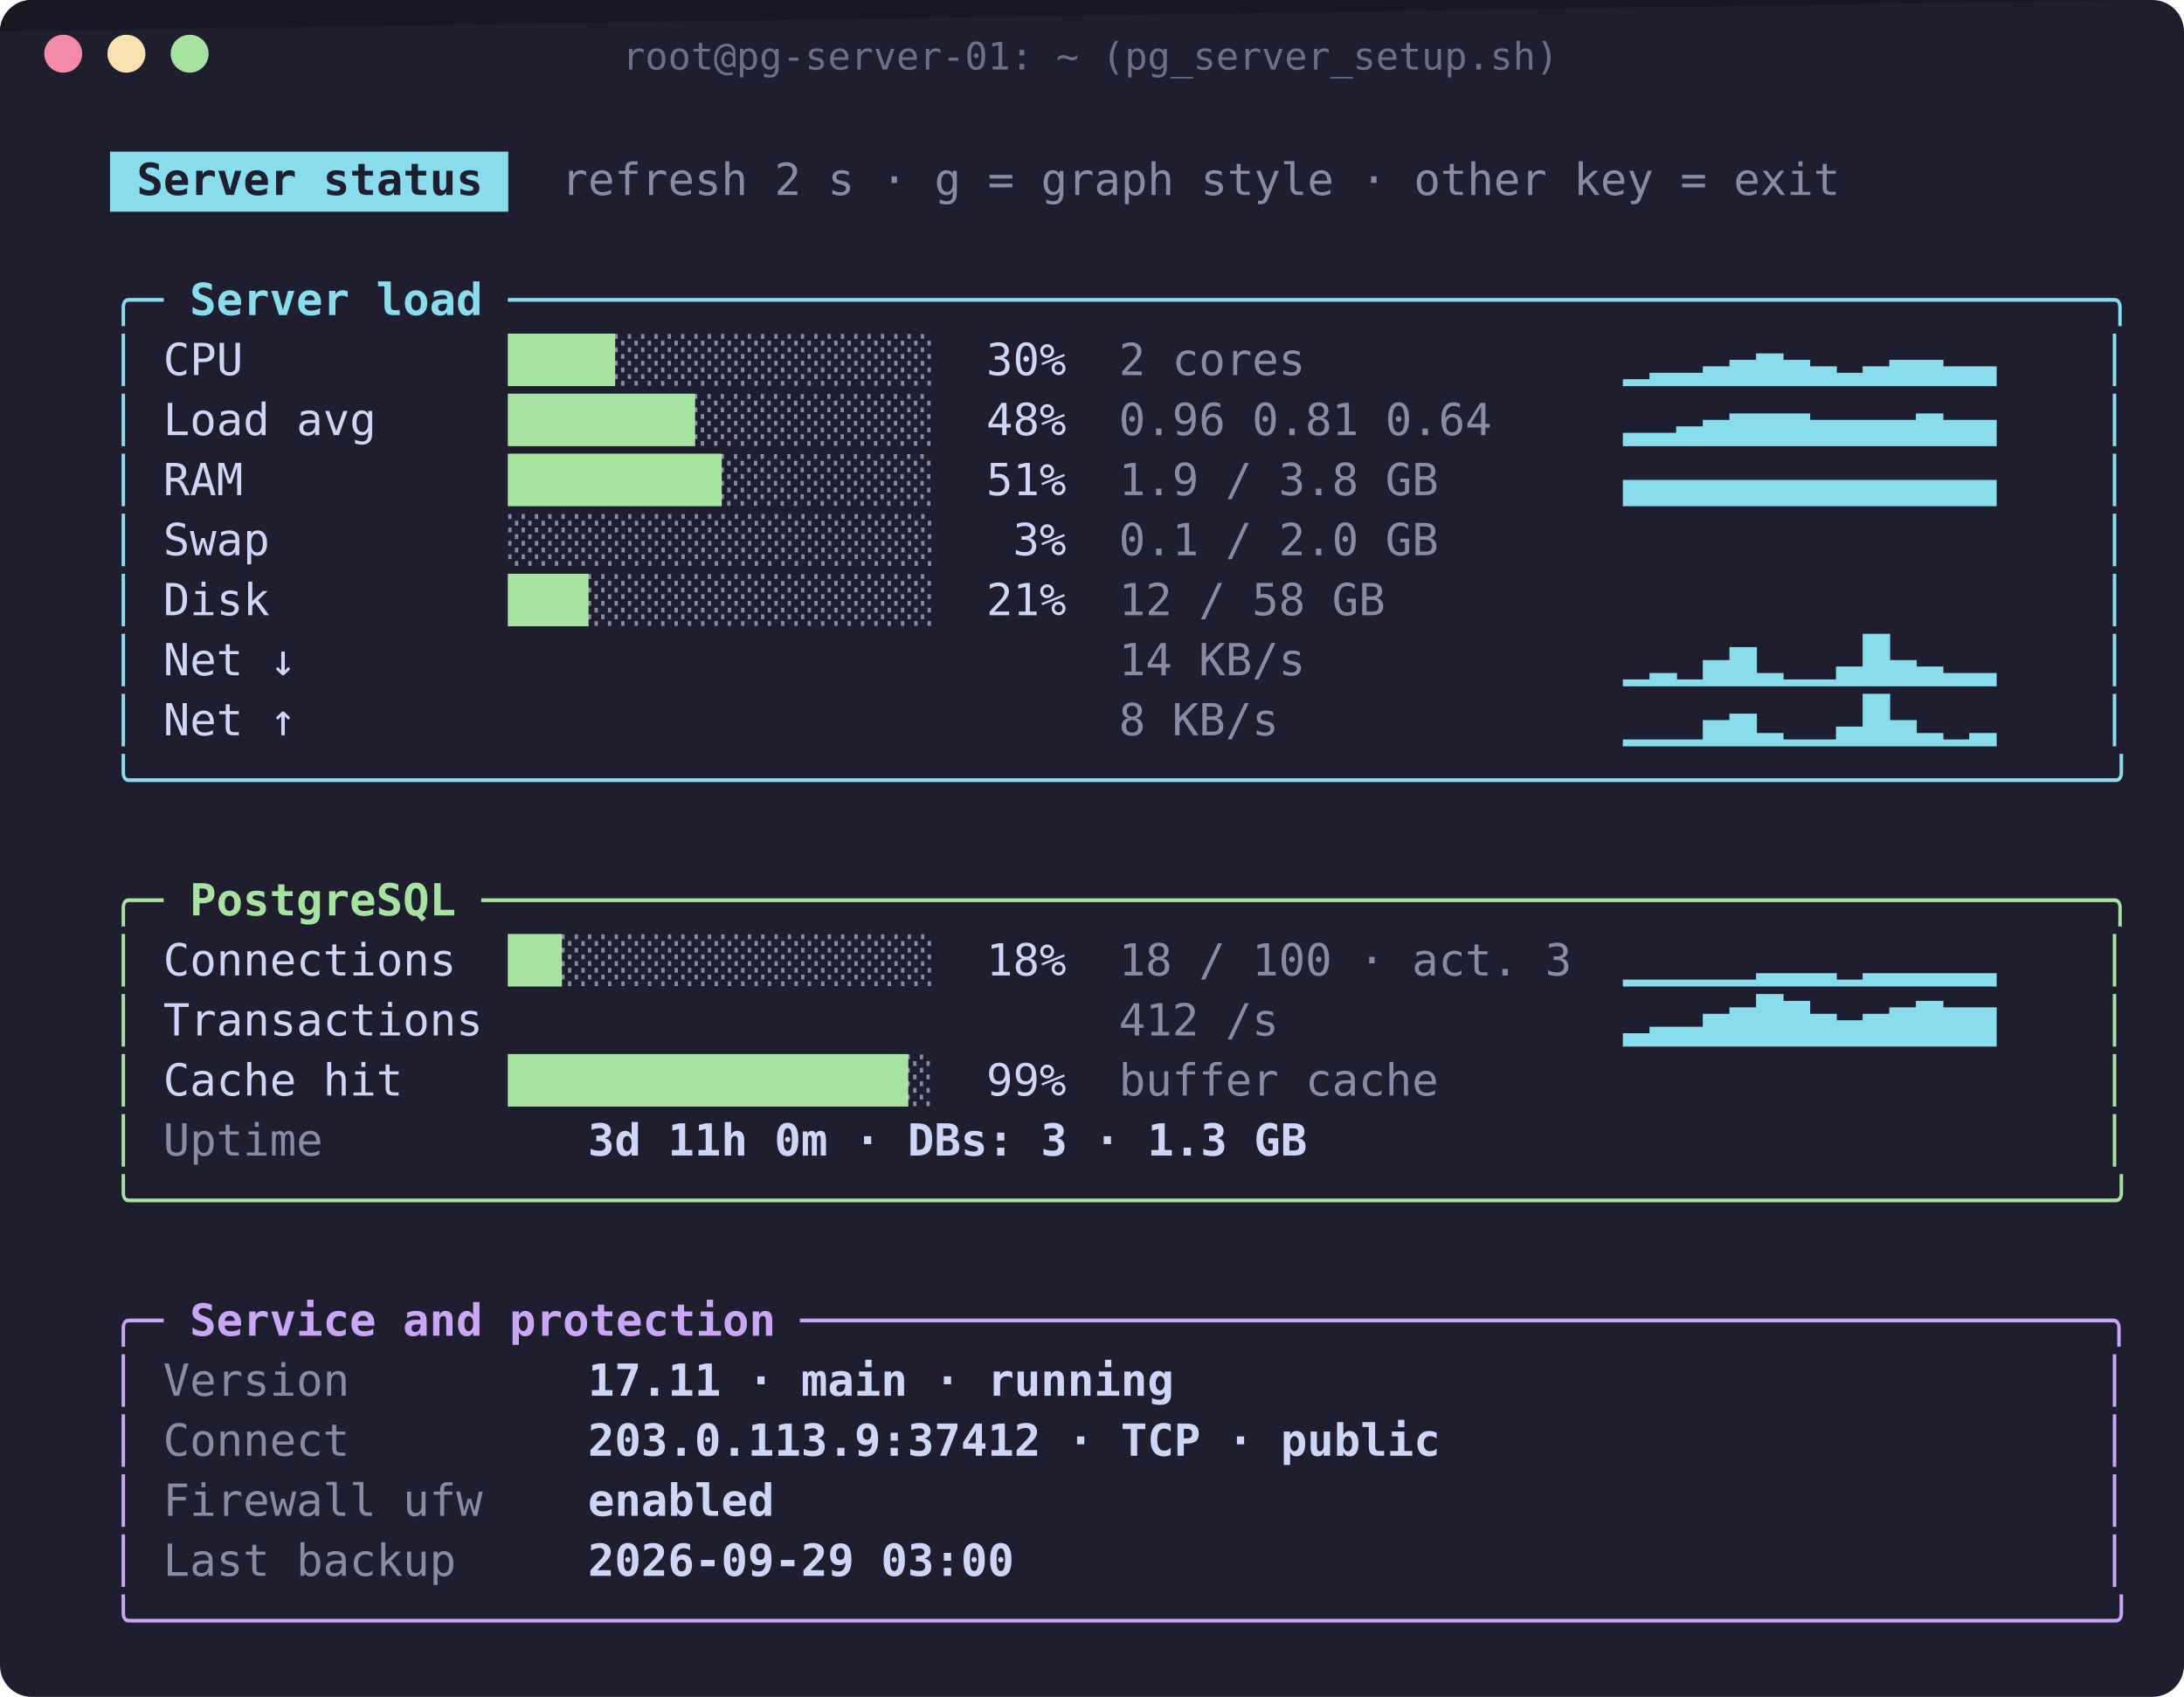
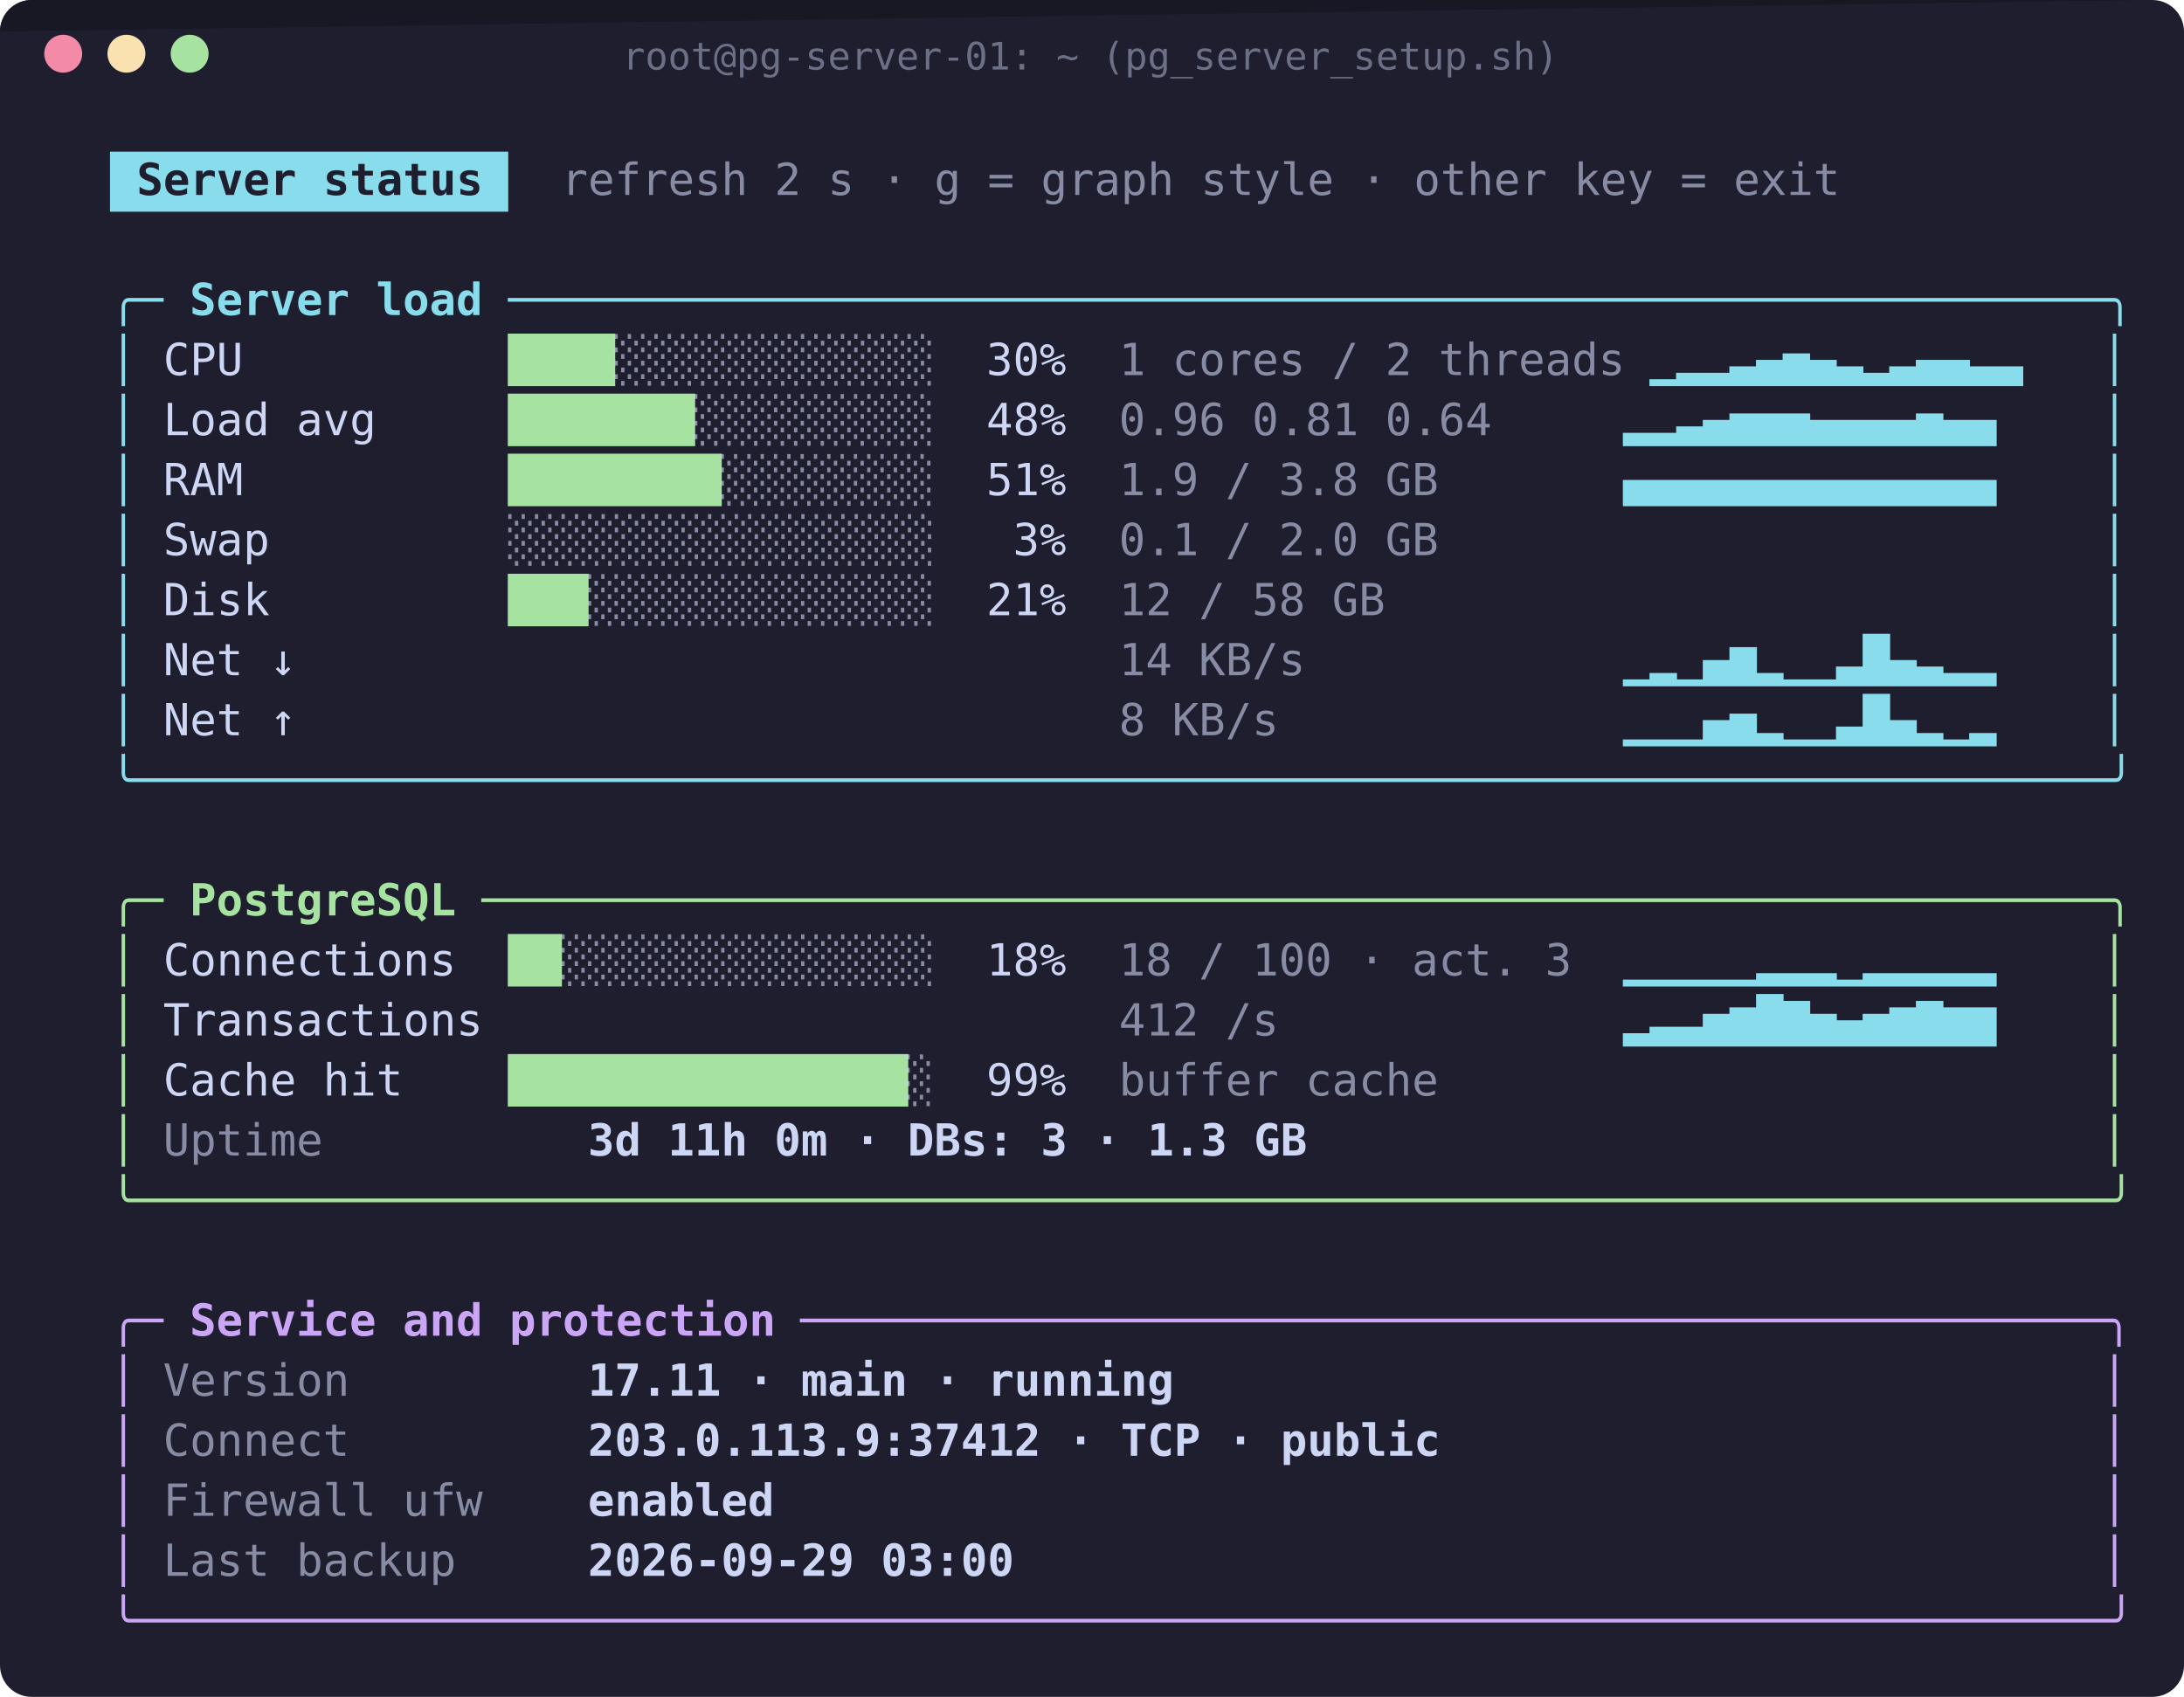
<svg xmlns="http://www.w3.org/2000/svg" width="691" height="537" viewBox="0 0 691 537" role="img" aria-label="root@pg-server-01: ~ (pg_server_setup.sh)">
  <rect width="100%" height="100%" rx="10" fill="#1e1e2e" />
  <path d="M0 10a10 10 0 0 1 10-10h671p10 10v24H0z" fill="#181825" />
  <circle cx="20" cy="17" r="6" fill="#f38ba8" />
  <circle cx="40" cy="17" r="6" fill="#f9e2af" />
  <circle cx="60" cy="17" r="6" fill="#a6e3a1" />
  <text x="345" y="22" fill="#6c7086" font-size="12" text-anchor="middle" font-family="'JetBrains Mono','DejaVu Sans Mono',Menlo,Consolas,monospace">root@pg-server-01: ~ (pg_server_setup.sh)</text>
  <g font-family="'JetBrains Mono','DejaVu Sans Mono',Menlo,Consolas,monospace" font-size="14">
    <rect x="34.8" y="48.0" width="126.0" height="19.0" fill="#89dceb" />
    <text x="34.8" y="61.7" fill="#1e1e2e" font-weight="bold" textLength="126.0" lengthAdjust="spacingAndGlyphs" xml:space="preserve"> Server status </text>
    <text x="177.6" y="61.7" fill="#cdd6f4" opacity="0.6" textLength="403.2" lengthAdjust="spacingAndGlyphs" xml:space="preserve">refresh 2 s · g = graph style · other key = exit</text>
    <text x="34.8" y="99.7" fill="#89dceb" font-weight="bold" textLength="16.8" lengthAdjust="spacingAndGlyphs" xml:space="preserve">╭─</text>
    <text x="60.0" y="99.7" fill="#89dceb" font-weight="bold" textLength="92.4" lengthAdjust="spacingAndGlyphs" xml:space="preserve">Server load</text>
    <text x="160.8" y="99.7" fill="#89dceb" font-weight="bold" textLength="512.4" lengthAdjust="spacingAndGlyphs" xml:space="preserve">────────────────────────────────────────────────────────────╮</text>
    <text x="34.8" y="118.7" fill="#89dceb" font-weight="bold" textLength="8.4" lengthAdjust="spacingAndGlyphs" xml:space="preserve">│</text>
    <text x="43.2" y="118.7" fill="#cdd6f4" textLength="117.6" lengthAdjust="spacingAndGlyphs" xml:space="preserve"> CPU          </text>
    <text x="160.8" y="118.7" fill="#a6e3a1" font-weight="bold" textLength="33.6" lengthAdjust="spacingAndGlyphs" xml:space="preserve">████</text>
    <text x="194.4" y="118.7" fill="#cdd6f4" opacity="0.6" textLength="100.8" lengthAdjust="spacingAndGlyphs" xml:space="preserve">░░░░░░░░░░░░</text>
    <text x="295.2" y="118.7" fill="#cdd6f4" textLength="58.8" lengthAdjust="spacingAndGlyphs" xml:space="preserve">  30%  </text>
-     <text x="354.0" y="118.7" fill="#cdd6f4" opacity="0.6" textLength="151.2" lengthAdjust="spacingAndGlyphs" xml:space="preserve">2 cores           </text>
-     <text x="513.6" y="118.7" fill="#89dceb" font-weight="bold" textLength="117.6" lengthAdjust="spacingAndGlyphs" xml:space="preserve">▁▂▂▃▄▅▄▃▂▃▄▄▃▃</text>
+     <text x="354.0" y="118.7" fill="#cdd6f4" opacity="0.6" textLength="159.6" lengthAdjust="spacingAndGlyphs" xml:space="preserve">1 cores / 2 threads</text>
+     <text x="522.0" y="118.7" fill="#89dceb" font-weight="bold" textLength="117.6" lengthAdjust="spacingAndGlyphs" xml:space="preserve">▁▂▂▃▄▅▄▃▂▃▄▄▃▃</text>
    <text x="664.8" y="118.7" fill="#89dceb" font-weight="bold" textLength="8.4" lengthAdjust="spacingAndGlyphs" xml:space="preserve">│</text>
    <text x="34.8" y="137.7" fill="#89dceb" font-weight="bold" textLength="8.4" lengthAdjust="spacingAndGlyphs" xml:space="preserve">│</text>
    <text x="43.2" y="137.7" fill="#cdd6f4" textLength="117.6" lengthAdjust="spacingAndGlyphs" xml:space="preserve"> Load avg     </text>
    <text x="160.8" y="137.7" fill="#a6e3a1" font-weight="bold" textLength="58.8" lengthAdjust="spacingAndGlyphs" xml:space="preserve">███████</text>
    <text x="219.6" y="137.7" fill="#cdd6f4" opacity="0.6" textLength="75.6" lengthAdjust="spacingAndGlyphs" xml:space="preserve">░░░░░░░░░</text>
    <text x="295.2" y="137.7" fill="#cdd6f4" textLength="58.8" lengthAdjust="spacingAndGlyphs" xml:space="preserve">  48%  </text>
    <text x="354.0" y="137.7" fill="#cdd6f4" opacity="0.6" textLength="151.2" lengthAdjust="spacingAndGlyphs" xml:space="preserve">0.96 0.81 0.64    </text>
    <text x="513.6" y="137.7" fill="#89dceb" font-weight="bold" textLength="117.6" lengthAdjust="spacingAndGlyphs" xml:space="preserve">▂▂▃▄▅▅▅▄▄▄▄▅▄▄</text>
    <text x="664.8" y="137.7" fill="#89dceb" font-weight="bold" textLength="8.4" lengthAdjust="spacingAndGlyphs" xml:space="preserve">│</text>
    <text x="34.8" y="156.7" fill="#89dceb" font-weight="bold" textLength="8.4" lengthAdjust="spacingAndGlyphs" xml:space="preserve">│</text>
    <text x="43.2" y="156.7" fill="#cdd6f4" textLength="117.6" lengthAdjust="spacingAndGlyphs" xml:space="preserve"> RAM          </text>
    <text x="160.8" y="156.7" fill="#a6e3a1" font-weight="bold" textLength="67.2" lengthAdjust="spacingAndGlyphs" xml:space="preserve">████████</text>
    <text x="228.0" y="156.7" fill="#cdd6f4" opacity="0.6" textLength="67.2" lengthAdjust="spacingAndGlyphs" xml:space="preserve">░░░░░░░░</text>
    <text x="295.2" y="156.7" fill="#cdd6f4" textLength="58.8" lengthAdjust="spacingAndGlyphs" xml:space="preserve">  51%  </text>
    <text x="354.0" y="156.7" fill="#cdd6f4" opacity="0.6" textLength="151.2" lengthAdjust="spacingAndGlyphs" xml:space="preserve">1.9 / 3.8 GB      </text>
    <text x="513.6" y="156.7" fill="#89dceb" font-weight="bold" textLength="117.6" lengthAdjust="spacingAndGlyphs" xml:space="preserve">▄▄▄▄▄▄▄▄▄▄▄▄▄▄</text>
    <text x="664.8" y="156.7" fill="#89dceb" font-weight="bold" textLength="8.4" lengthAdjust="spacingAndGlyphs" xml:space="preserve">│</text>
    <text x="34.8" y="175.7" fill="#89dceb" font-weight="bold" textLength="8.4" lengthAdjust="spacingAndGlyphs" xml:space="preserve">│</text>
    <text x="43.2" y="175.7" fill="#cdd6f4" textLength="117.6" lengthAdjust="spacingAndGlyphs" xml:space="preserve"> Swap         </text>
    <text x="160.8" y="175.7" fill="#cdd6f4" opacity="0.6" textLength="134.4" lengthAdjust="spacingAndGlyphs" xml:space="preserve">░░░░░░░░░░░░░░░░</text>
    <text x="295.2" y="175.7" fill="#cdd6f4" textLength="58.8" lengthAdjust="spacingAndGlyphs" xml:space="preserve">   3%  </text>
    <text x="354.0" y="175.7" fill="#cdd6f4" opacity="0.6" textLength="151.2" lengthAdjust="spacingAndGlyphs" xml:space="preserve">0.1 / 2.0 GB      </text>
    <text x="664.8" y="175.7" fill="#89dceb" font-weight="bold" textLength="8.4" lengthAdjust="spacingAndGlyphs" xml:space="preserve">│</text>
    <text x="34.8" y="194.7" fill="#89dceb" font-weight="bold" textLength="8.4" lengthAdjust="spacingAndGlyphs" xml:space="preserve">│</text>
    <text x="43.2" y="194.7" fill="#cdd6f4" textLength="117.6" lengthAdjust="spacingAndGlyphs" xml:space="preserve"> Disk         </text>
    <text x="160.8" y="194.7" fill="#a6e3a1" font-weight="bold" textLength="25.2" lengthAdjust="spacingAndGlyphs" xml:space="preserve">███</text>
    <text x="186.0" y="194.7" fill="#cdd6f4" opacity="0.6" textLength="109.2" lengthAdjust="spacingAndGlyphs" xml:space="preserve">░░░░░░░░░░░░░</text>
    <text x="295.2" y="194.7" fill="#cdd6f4" textLength="58.8" lengthAdjust="spacingAndGlyphs" xml:space="preserve">  21%  </text>
    <text x="354.0" y="194.7" fill="#cdd6f4" opacity="0.6" textLength="151.2" lengthAdjust="spacingAndGlyphs" xml:space="preserve">12 / 58 GB        </text>
    <text x="664.8" y="194.7" fill="#89dceb" font-weight="bold" textLength="8.4" lengthAdjust="spacingAndGlyphs" xml:space="preserve">│</text>
    <text x="34.8" y="213.7" fill="#89dceb" font-weight="bold" textLength="8.4" lengthAdjust="spacingAndGlyphs" xml:space="preserve">│</text>
    <text x="43.2" y="213.7" fill="#cdd6f4" textLength="310.8" lengthAdjust="spacingAndGlyphs" xml:space="preserve"> Net ↓                               </text>
    <text x="354.0" y="213.7" fill="#cdd6f4" opacity="0.6" textLength="151.2" lengthAdjust="spacingAndGlyphs" xml:space="preserve">14 KB/s           </text>
    <text x="513.6" y="213.7" fill="#89dceb" font-weight="bold" textLength="117.6" lengthAdjust="spacingAndGlyphs" xml:space="preserve">▁▂▁▄▆▂▁▁▃█▄▃▂▂</text>
    <text x="664.8" y="213.7" fill="#89dceb" font-weight="bold" textLength="8.4" lengthAdjust="spacingAndGlyphs" xml:space="preserve">│</text>
    <text x="34.8" y="232.7" fill="#89dceb" font-weight="bold" textLength="8.4" lengthAdjust="spacingAndGlyphs" xml:space="preserve">│</text>
    <text x="43.2" y="232.7" fill="#cdd6f4" textLength="310.8" lengthAdjust="spacingAndGlyphs" xml:space="preserve"> Net ↑                               </text>
    <text x="354.0" y="232.7" fill="#cdd6f4" opacity="0.6" textLength="151.2" lengthAdjust="spacingAndGlyphs" xml:space="preserve">8 KB/s            </text>
    <text x="513.6" y="232.7" fill="#89dceb" font-weight="bold" textLength="117.6" lengthAdjust="spacingAndGlyphs" xml:space="preserve">▁▁▁▄▅▂▁▁▃█▄▂▁▂</text>
    <text x="664.8" y="232.7" fill="#89dceb" font-weight="bold" textLength="8.4" lengthAdjust="spacingAndGlyphs" xml:space="preserve">│</text>
    <text x="34.8" y="251.7" fill="#89dceb" font-weight="bold" textLength="638.4" lengthAdjust="spacingAndGlyphs" xml:space="preserve">╰──────────────────────────────────────────────────────────────────────────╯</text>
    <text x="34.8" y="289.7" fill="#a6e3a1" font-weight="bold" textLength="16.8" lengthAdjust="spacingAndGlyphs" xml:space="preserve">╭─</text>
    <text x="60.0" y="289.7" fill="#a6e3a1" font-weight="bold" textLength="84.0" lengthAdjust="spacingAndGlyphs" xml:space="preserve">PostgreSQL</text>
    <text x="152.4" y="289.7" fill="#a6e3a1" font-weight="bold" textLength="520.8" lengthAdjust="spacingAndGlyphs" xml:space="preserve">─────────────────────────────────────────────────────────────╮</text>
    <text x="34.8" y="308.7" fill="#a6e3a1" font-weight="bold" textLength="8.4" lengthAdjust="spacingAndGlyphs" xml:space="preserve">│</text>
    <text x="43.2" y="308.7" fill="#cdd6f4" textLength="117.6" lengthAdjust="spacingAndGlyphs" xml:space="preserve"> Connections  </text>
    <text x="160.8" y="308.7" fill="#a6e3a1" font-weight="bold" textLength="16.8" lengthAdjust="spacingAndGlyphs" xml:space="preserve">██</text>
    <text x="177.6" y="308.7" fill="#cdd6f4" opacity="0.6" textLength="117.6" lengthAdjust="spacingAndGlyphs" xml:space="preserve">░░░░░░░░░░░░░░</text>
    <text x="295.2" y="308.7" fill="#cdd6f4" textLength="58.8" lengthAdjust="spacingAndGlyphs" xml:space="preserve">  18%  </text>
    <text x="354.0" y="308.7" fill="#cdd6f4" opacity="0.6" textLength="151.2" lengthAdjust="spacingAndGlyphs" xml:space="preserve">18 / 100 · act. 3 </text>
    <text x="513.6" y="308.7" fill="#89dceb" font-weight="bold" textLength="117.6" lengthAdjust="spacingAndGlyphs" xml:space="preserve">▁▁▁▁▁▂▂▂▁▂▂▂▂▂</text>
    <text x="664.8" y="308.7" fill="#a6e3a1" font-weight="bold" textLength="8.4" lengthAdjust="spacingAndGlyphs" xml:space="preserve">│</text>
    <text x="34.8" y="327.7" fill="#a6e3a1" font-weight="bold" textLength="8.4" lengthAdjust="spacingAndGlyphs" xml:space="preserve">│</text>
    <text x="43.2" y="327.7" fill="#cdd6f4" textLength="310.8" lengthAdjust="spacingAndGlyphs" xml:space="preserve"> Transactions                        </text>
    <text x="354.0" y="327.7" fill="#cdd6f4" opacity="0.6" textLength="151.2" lengthAdjust="spacingAndGlyphs" xml:space="preserve">412 /s            </text>
    <text x="513.6" y="327.7" fill="#89dceb" font-weight="bold" textLength="117.6" lengthAdjust="spacingAndGlyphs" xml:space="preserve">▂▃▃▅▆█▇▅▄▅▆▇▆▆</text>
    <text x="664.8" y="327.7" fill="#a6e3a1" font-weight="bold" textLength="8.4" lengthAdjust="spacingAndGlyphs" xml:space="preserve">│</text>
    <text x="34.8" y="346.7" fill="#a6e3a1" font-weight="bold" textLength="8.4" lengthAdjust="spacingAndGlyphs" xml:space="preserve">│</text>
    <text x="43.2" y="346.7" fill="#cdd6f4" textLength="117.6" lengthAdjust="spacingAndGlyphs" xml:space="preserve"> Cache hit    </text>
    <text x="160.8" y="346.7" fill="#a6e3a1" font-weight="bold" textLength="126.0" lengthAdjust="spacingAndGlyphs" xml:space="preserve">███████████████</text>
    <text x="286.8" y="346.7" fill="#cdd6f4" opacity="0.6" textLength="8.4" lengthAdjust="spacingAndGlyphs" xml:space="preserve">░</text>
    <text x="295.2" y="346.7" fill="#cdd6f4" textLength="58.8" lengthAdjust="spacingAndGlyphs" xml:space="preserve">  99%  </text>
    <text x="354.0" y="346.7" fill="#cdd6f4" opacity="0.6" textLength="151.2" lengthAdjust="spacingAndGlyphs" xml:space="preserve">buffer cache      </text>
    <text x="664.8" y="346.7" fill="#a6e3a1" font-weight="bold" textLength="8.4" lengthAdjust="spacingAndGlyphs" xml:space="preserve">│</text>
    <text x="34.8" y="365.7" fill="#a6e3a1" font-weight="bold" textLength="8.4" lengthAdjust="spacingAndGlyphs" xml:space="preserve">│</text>
    <text x="51.6" y="365.7" fill="#cdd6f4" opacity="0.6" textLength="50.4" lengthAdjust="spacingAndGlyphs" xml:space="preserve">Uptime</text>
    <text x="186.0" y="365.7" fill="#cdd6f4" font-weight="bold" textLength="226.8" lengthAdjust="spacingAndGlyphs" xml:space="preserve">3d 11h 0m · DBs: 3 · 1.3 GB</text>
    <text x="664.8" y="365.7" fill="#a6e3a1" font-weight="bold" textLength="8.4" lengthAdjust="spacingAndGlyphs" xml:space="preserve">│</text>
    <text x="34.8" y="384.7" fill="#a6e3a1" font-weight="bold" textLength="638.4" lengthAdjust="spacingAndGlyphs" xml:space="preserve">╰──────────────────────────────────────────────────────────────────────────╯</text>
    <text x="34.8" y="422.7" fill="#cba6f7" font-weight="bold" textLength="16.8" lengthAdjust="spacingAndGlyphs" xml:space="preserve">╭─</text>
    <text x="60.0" y="422.7" fill="#cba6f7" font-weight="bold" textLength="184.8" lengthAdjust="spacingAndGlyphs" xml:space="preserve">Service and protection</text>
    <text x="253.2" y="422.7" fill="#cba6f7" font-weight="bold" textLength="420.0" lengthAdjust="spacingAndGlyphs" xml:space="preserve">─────────────────────────────────────────────────╮</text>
    <text x="34.8" y="441.7" fill="#cba6f7" font-weight="bold" textLength="8.4" lengthAdjust="spacingAndGlyphs" xml:space="preserve">│</text>
    <text x="51.6" y="441.7" fill="#cdd6f4" opacity="0.6" textLength="58.8" lengthAdjust="spacingAndGlyphs" xml:space="preserve">Version</text>
    <text x="186.0" y="441.7" fill="#cdd6f4" font-weight="bold" textLength="184.8" lengthAdjust="spacingAndGlyphs" xml:space="preserve">17.11 · main · running</text>
    <text x="664.8" y="441.7" fill="#cba6f7" font-weight="bold" textLength="8.4" lengthAdjust="spacingAndGlyphs" xml:space="preserve">│</text>
    <text x="34.8" y="460.7" fill="#cba6f7" font-weight="bold" textLength="8.4" lengthAdjust="spacingAndGlyphs" xml:space="preserve">│</text>
    <text x="51.6" y="460.7" fill="#cdd6f4" opacity="0.6" textLength="58.8" lengthAdjust="spacingAndGlyphs" xml:space="preserve">Connect</text>
    <text x="186.0" y="460.7" fill="#cdd6f4" font-weight="bold" textLength="268.8" lengthAdjust="spacingAndGlyphs" xml:space="preserve">203.0.113.9:37412 · TCP · public</text>
    <text x="664.8" y="460.7" fill="#cba6f7" font-weight="bold" textLength="8.4" lengthAdjust="spacingAndGlyphs" xml:space="preserve">│</text>
    <text x="34.8" y="479.7" fill="#cba6f7" font-weight="bold" textLength="8.4" lengthAdjust="spacingAndGlyphs" xml:space="preserve">│</text>
    <text x="51.6" y="479.7" fill="#cdd6f4" opacity="0.6" textLength="100.8" lengthAdjust="spacingAndGlyphs" xml:space="preserve">Firewall ufw</text>
    <text x="186.0" y="479.7" fill="#cdd6f4" font-weight="bold" textLength="58.8" lengthAdjust="spacingAndGlyphs" xml:space="preserve">enabled</text>
    <text x="664.8" y="479.7" fill="#cba6f7" font-weight="bold" textLength="8.4" lengthAdjust="spacingAndGlyphs" xml:space="preserve">│</text>
    <text x="34.8" y="498.7" fill="#cba6f7" font-weight="bold" textLength="8.4" lengthAdjust="spacingAndGlyphs" xml:space="preserve">│</text>
    <text x="51.6" y="498.7" fill="#cdd6f4" opacity="0.6" textLength="92.4" lengthAdjust="spacingAndGlyphs" xml:space="preserve">Last backup</text>
    <text x="186.0" y="498.7" fill="#cdd6f4" font-weight="bold" textLength="134.4" lengthAdjust="spacingAndGlyphs" xml:space="preserve">2026-09-29 03:00</text>
    <text x="664.8" y="498.7" fill="#cba6f7" font-weight="bold" textLength="8.4" lengthAdjust="spacingAndGlyphs" xml:space="preserve">│</text>
    <text x="34.8" y="517.7" fill="#cba6f7" font-weight="bold" textLength="638.4" lengthAdjust="spacingAndGlyphs" xml:space="preserve">╰──────────────────────────────────────────────────────────────────────────╯</text>
  </g>
</svg>
